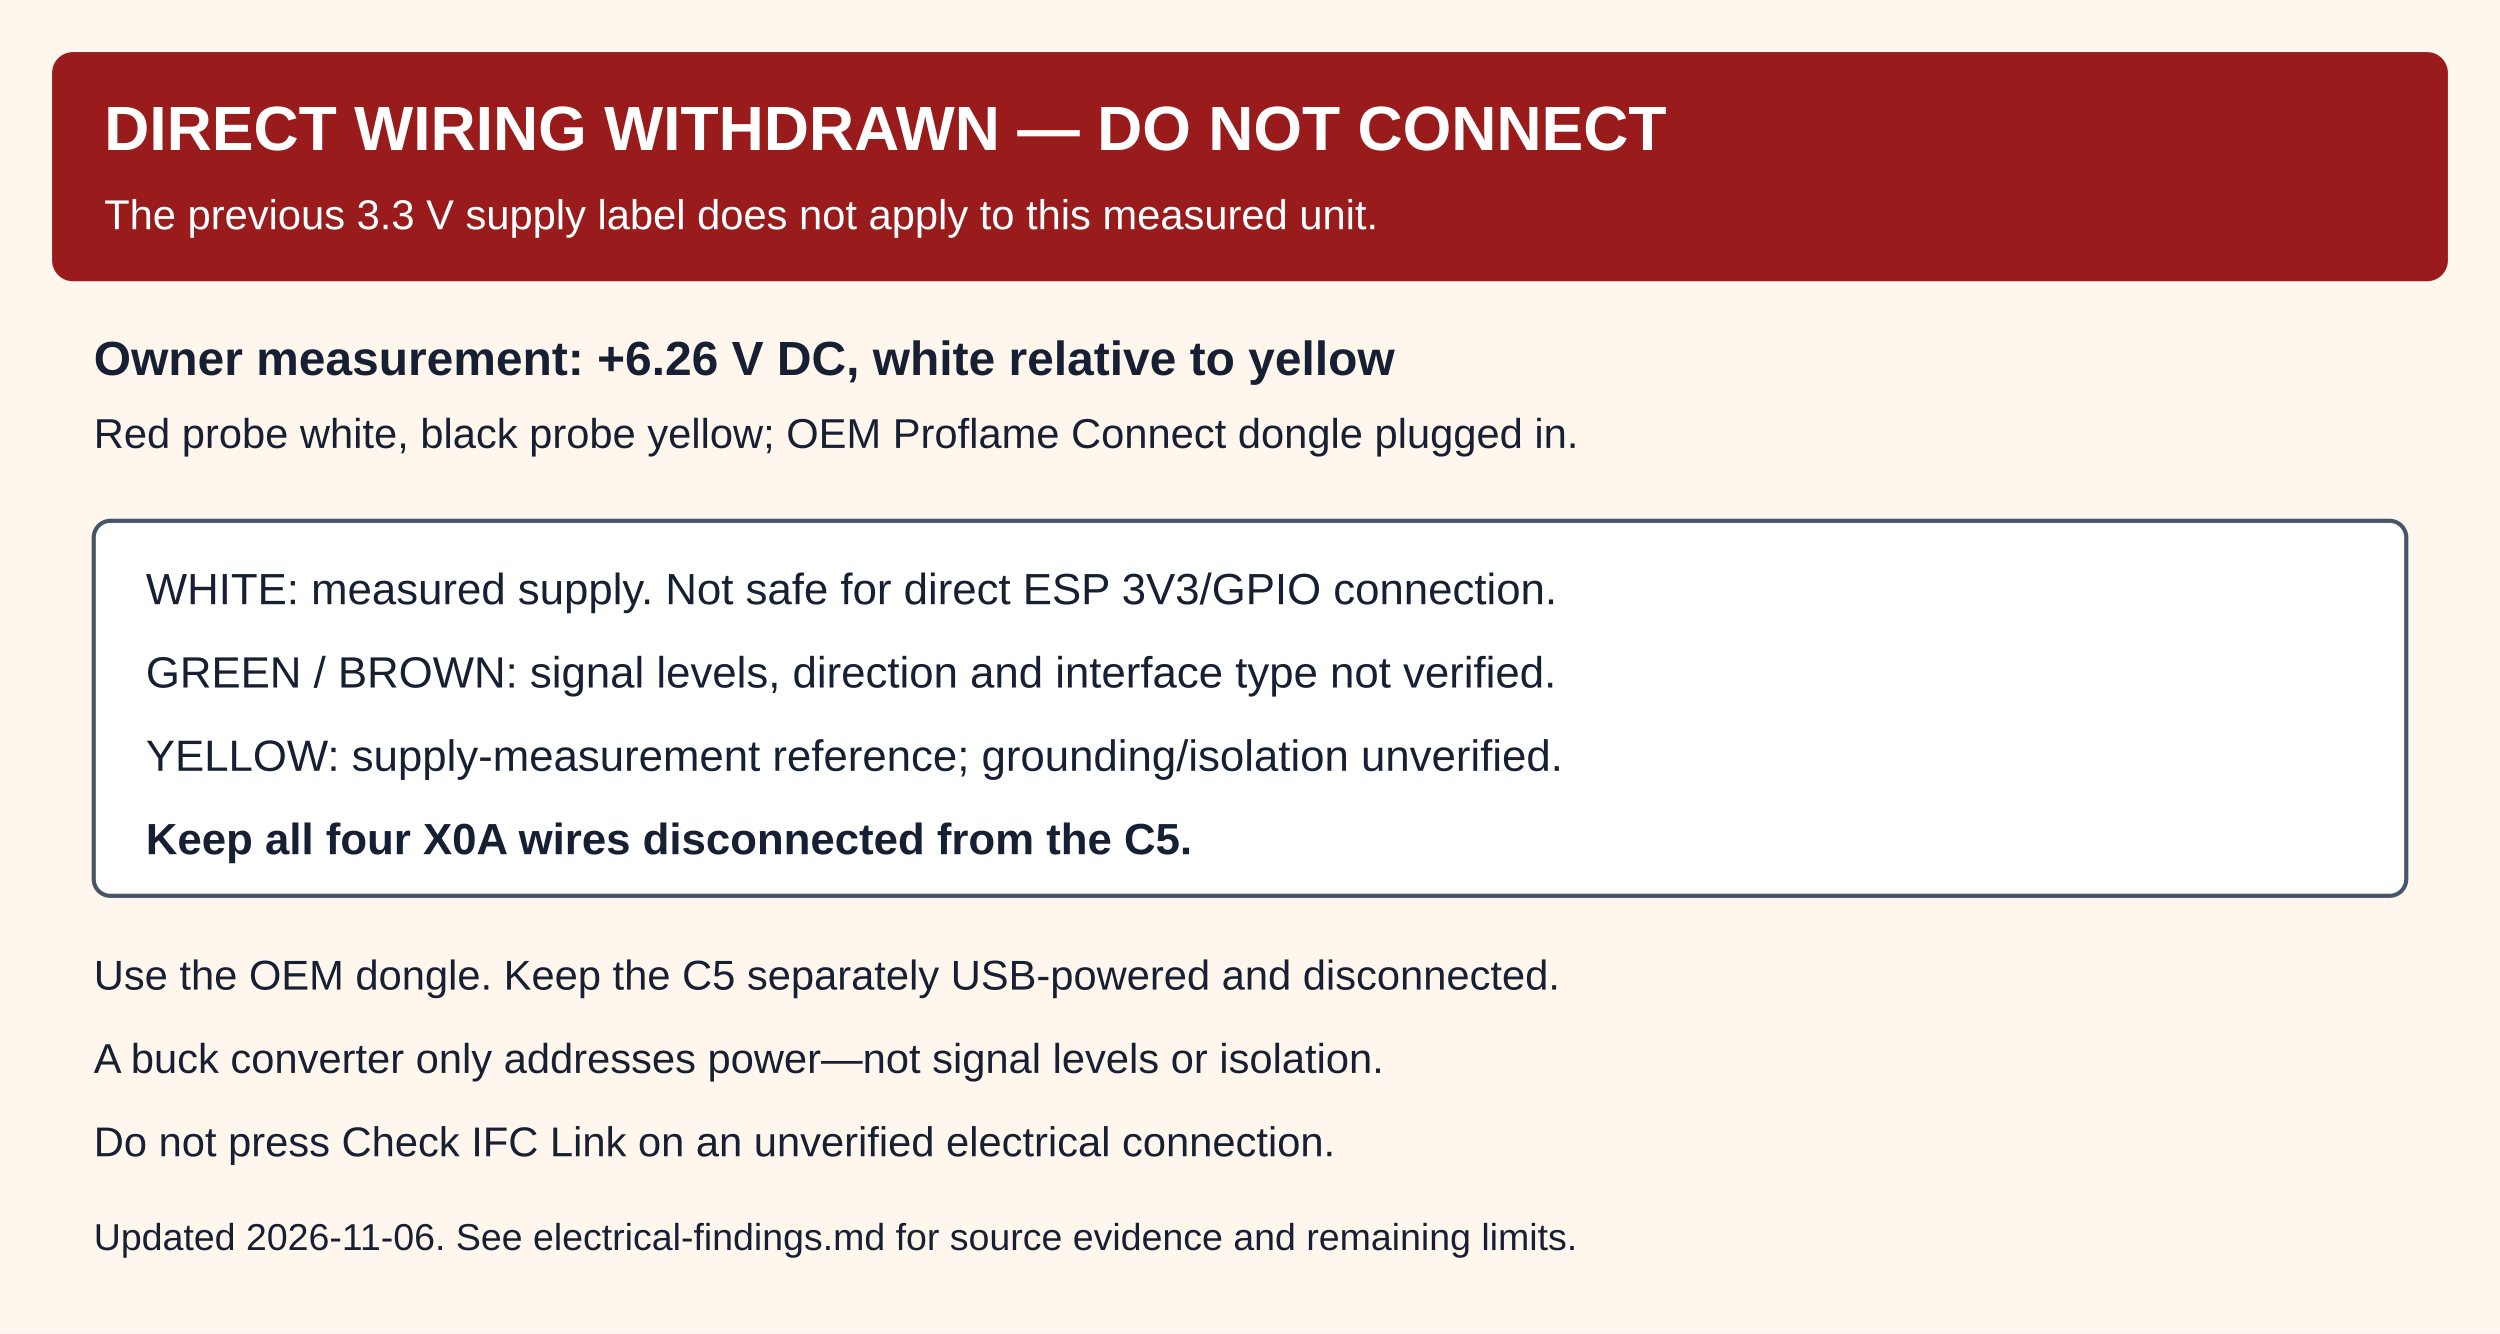
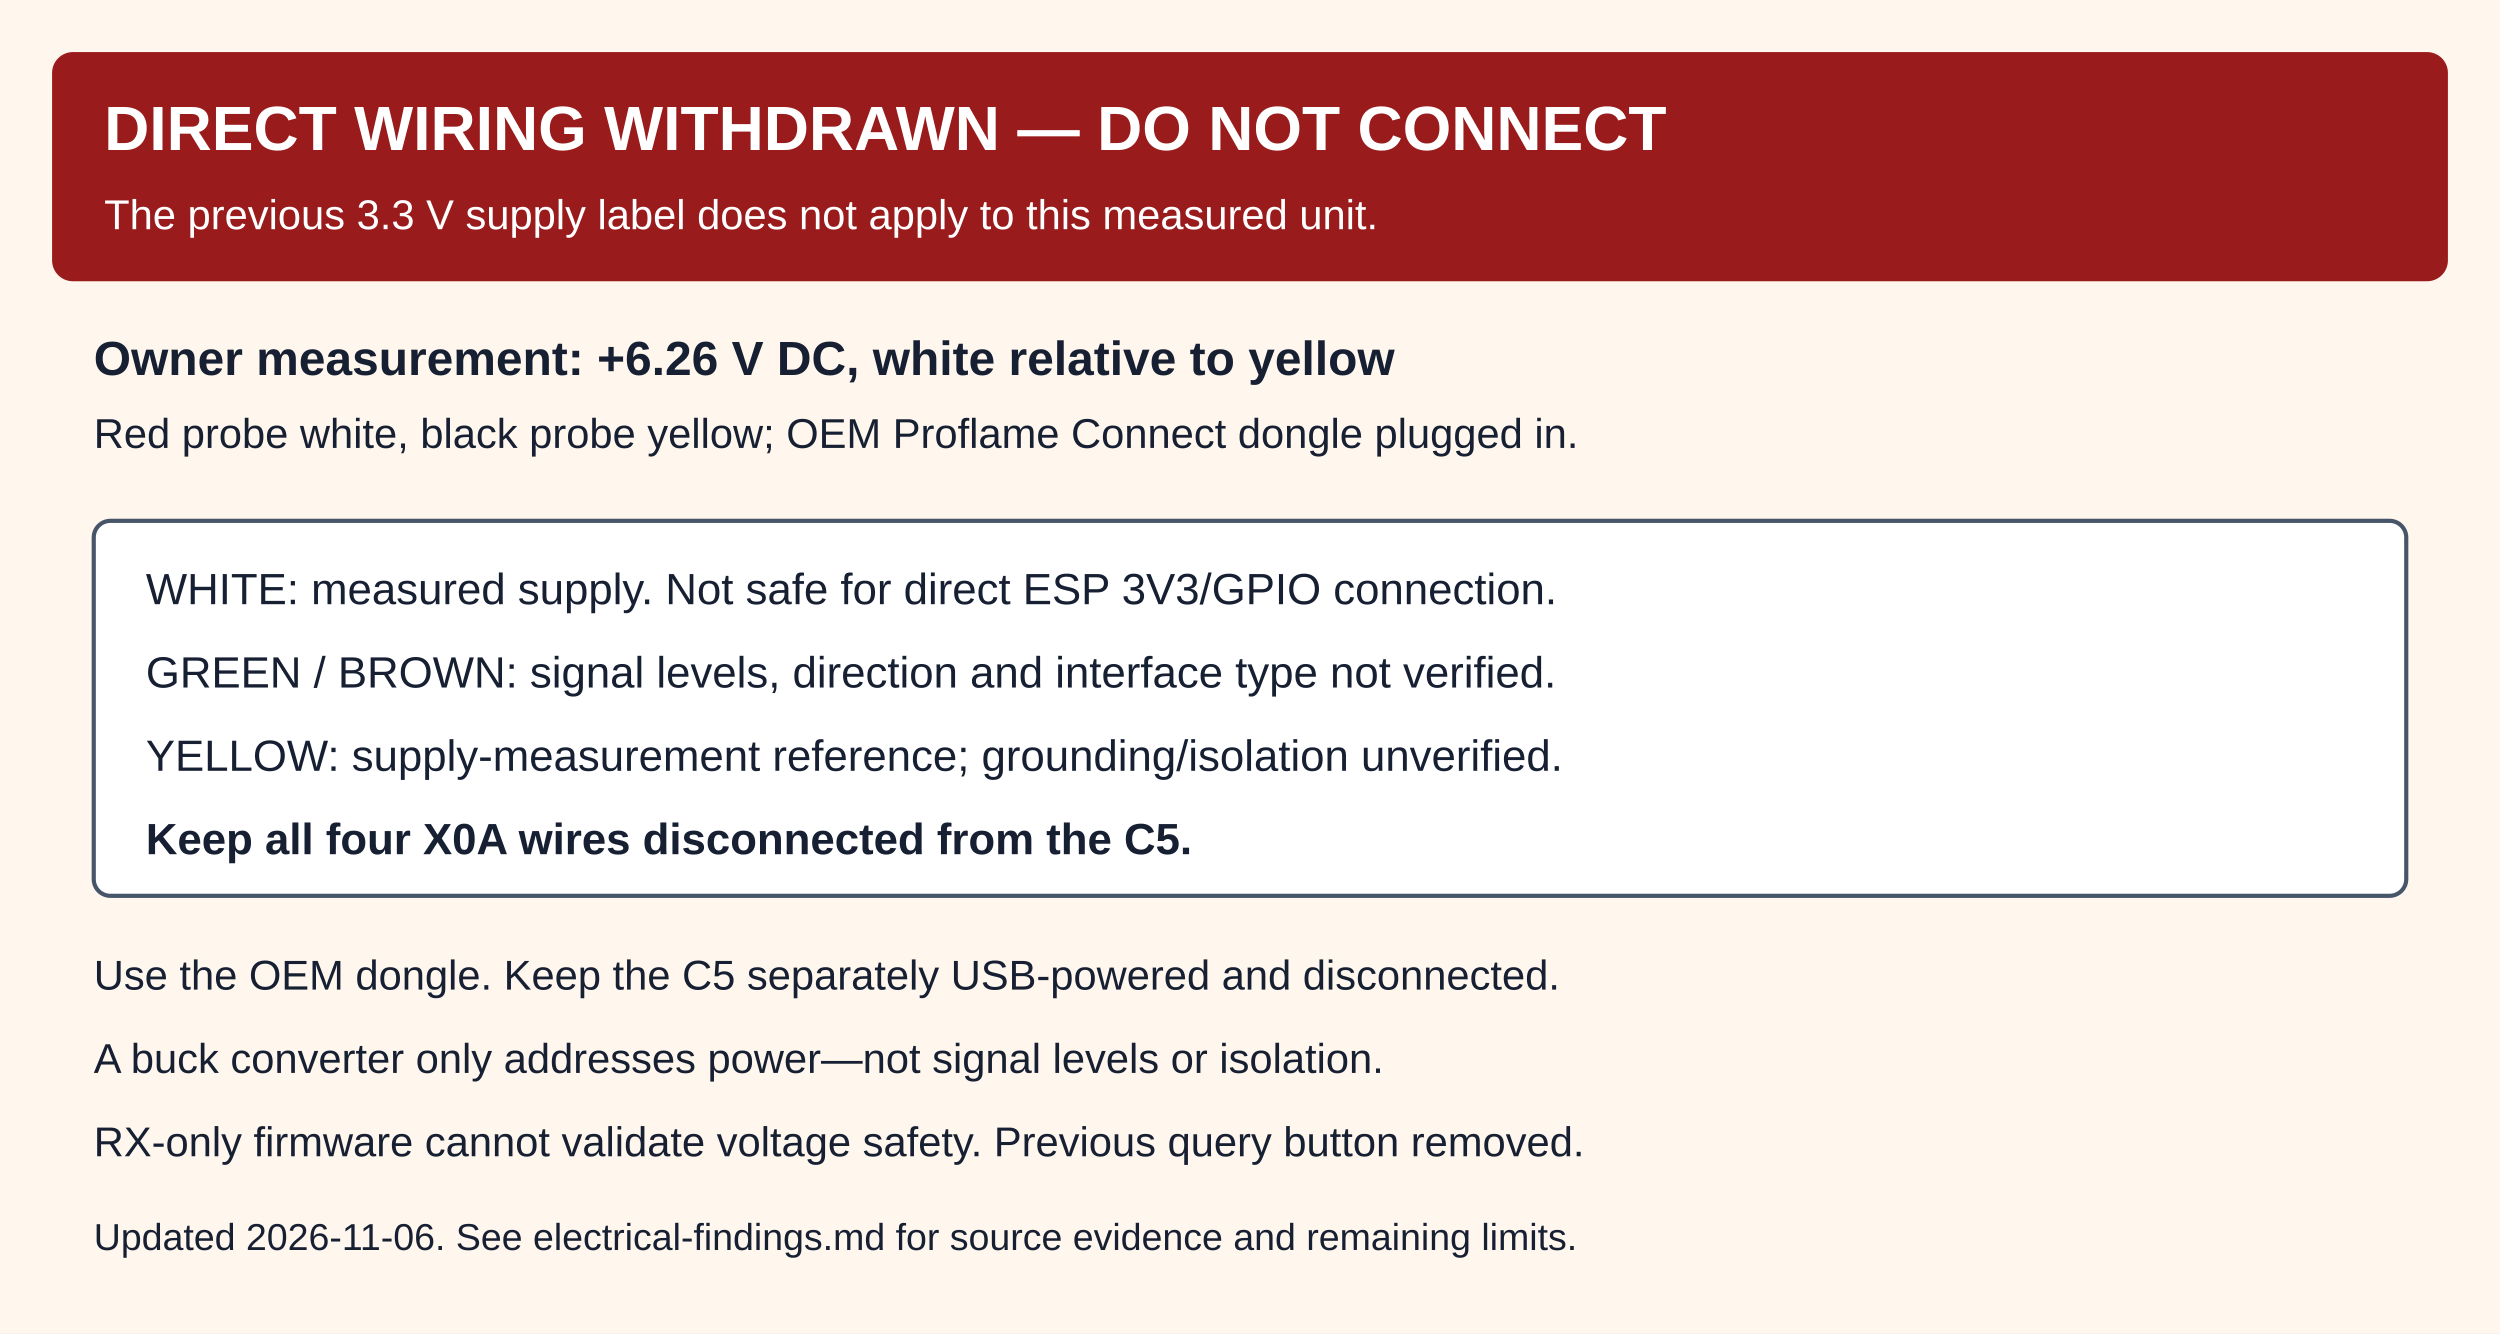
<svg xmlns="http://www.w3.org/2000/svg" width="1200" height="640" viewBox="0 0 1200 640" role="img" aria-labelledby="title desc">
  <rect width="1200" height="640" fill="#fff7ed" />
  <g font-family="Arial, sans-serif" fill="#172033">
    <rect x="25" y="25" width="1150" height="110" rx="10" fill="#991b1b" />
    <text x="50" y="72" font-size="30" font-weight="bold" fill="white">DIRECT WIRING WITHDRAWN — DO NOT CONNECT</text>
    <text x="50" y="110" font-size="20" fill="white">The previous 3.3 V supply label does not apply to this measured unit.</text>
    <text x="45" y="180" font-size="23" font-weight="bold">Owner measurement: +6.26 V DC, white relative to yellow</text>
    <text x="45" y="215" font-size="20">Red probe white, black probe yellow; OEM Proflame Connect dongle plugged in.</text>
    <rect x="45" y="250" width="1110" height="180" rx="8" fill="white" stroke="#475569" stroke-width="2" />
    <text x="70" y="290" font-size="21">WHITE: measured supply. Not safe for direct ESP 3V3/GPIO connection.</text>
    <text x="70" y="330" font-size="21">GREEN / BROWN: signal levels, direction and interface type not verified.</text>
    <text x="70" y="370" font-size="21">YELLOW: supply-measurement reference; grounding/isolation unverified.</text>
    <text x="70" y="410" font-size="21" font-weight="bold">Keep all four X0A wires disconnected from the C5.</text>
    <text x="45" y="475" font-size="20">Use the OEM dongle. Keep the C5 separately USB-powered and disconnected.</text>
    <text x="45" y="515" font-size="20">A buck converter only addresses power—not signal levels or isolation.</text>
-     <text x="45" y="555" font-size="20">Do not press Check IFC Link on an unverified electrical connection.</text>
+     <text x="45" y="555" font-size="20">RX-only firmware cannot validate voltage safety. Previous query button removed.</text>
    <text x="45" y="600" font-size="18">Updated 2026-11-06. See electrical-findings.md for source evidence and remaining limits.</text>
  </g>
</svg>
